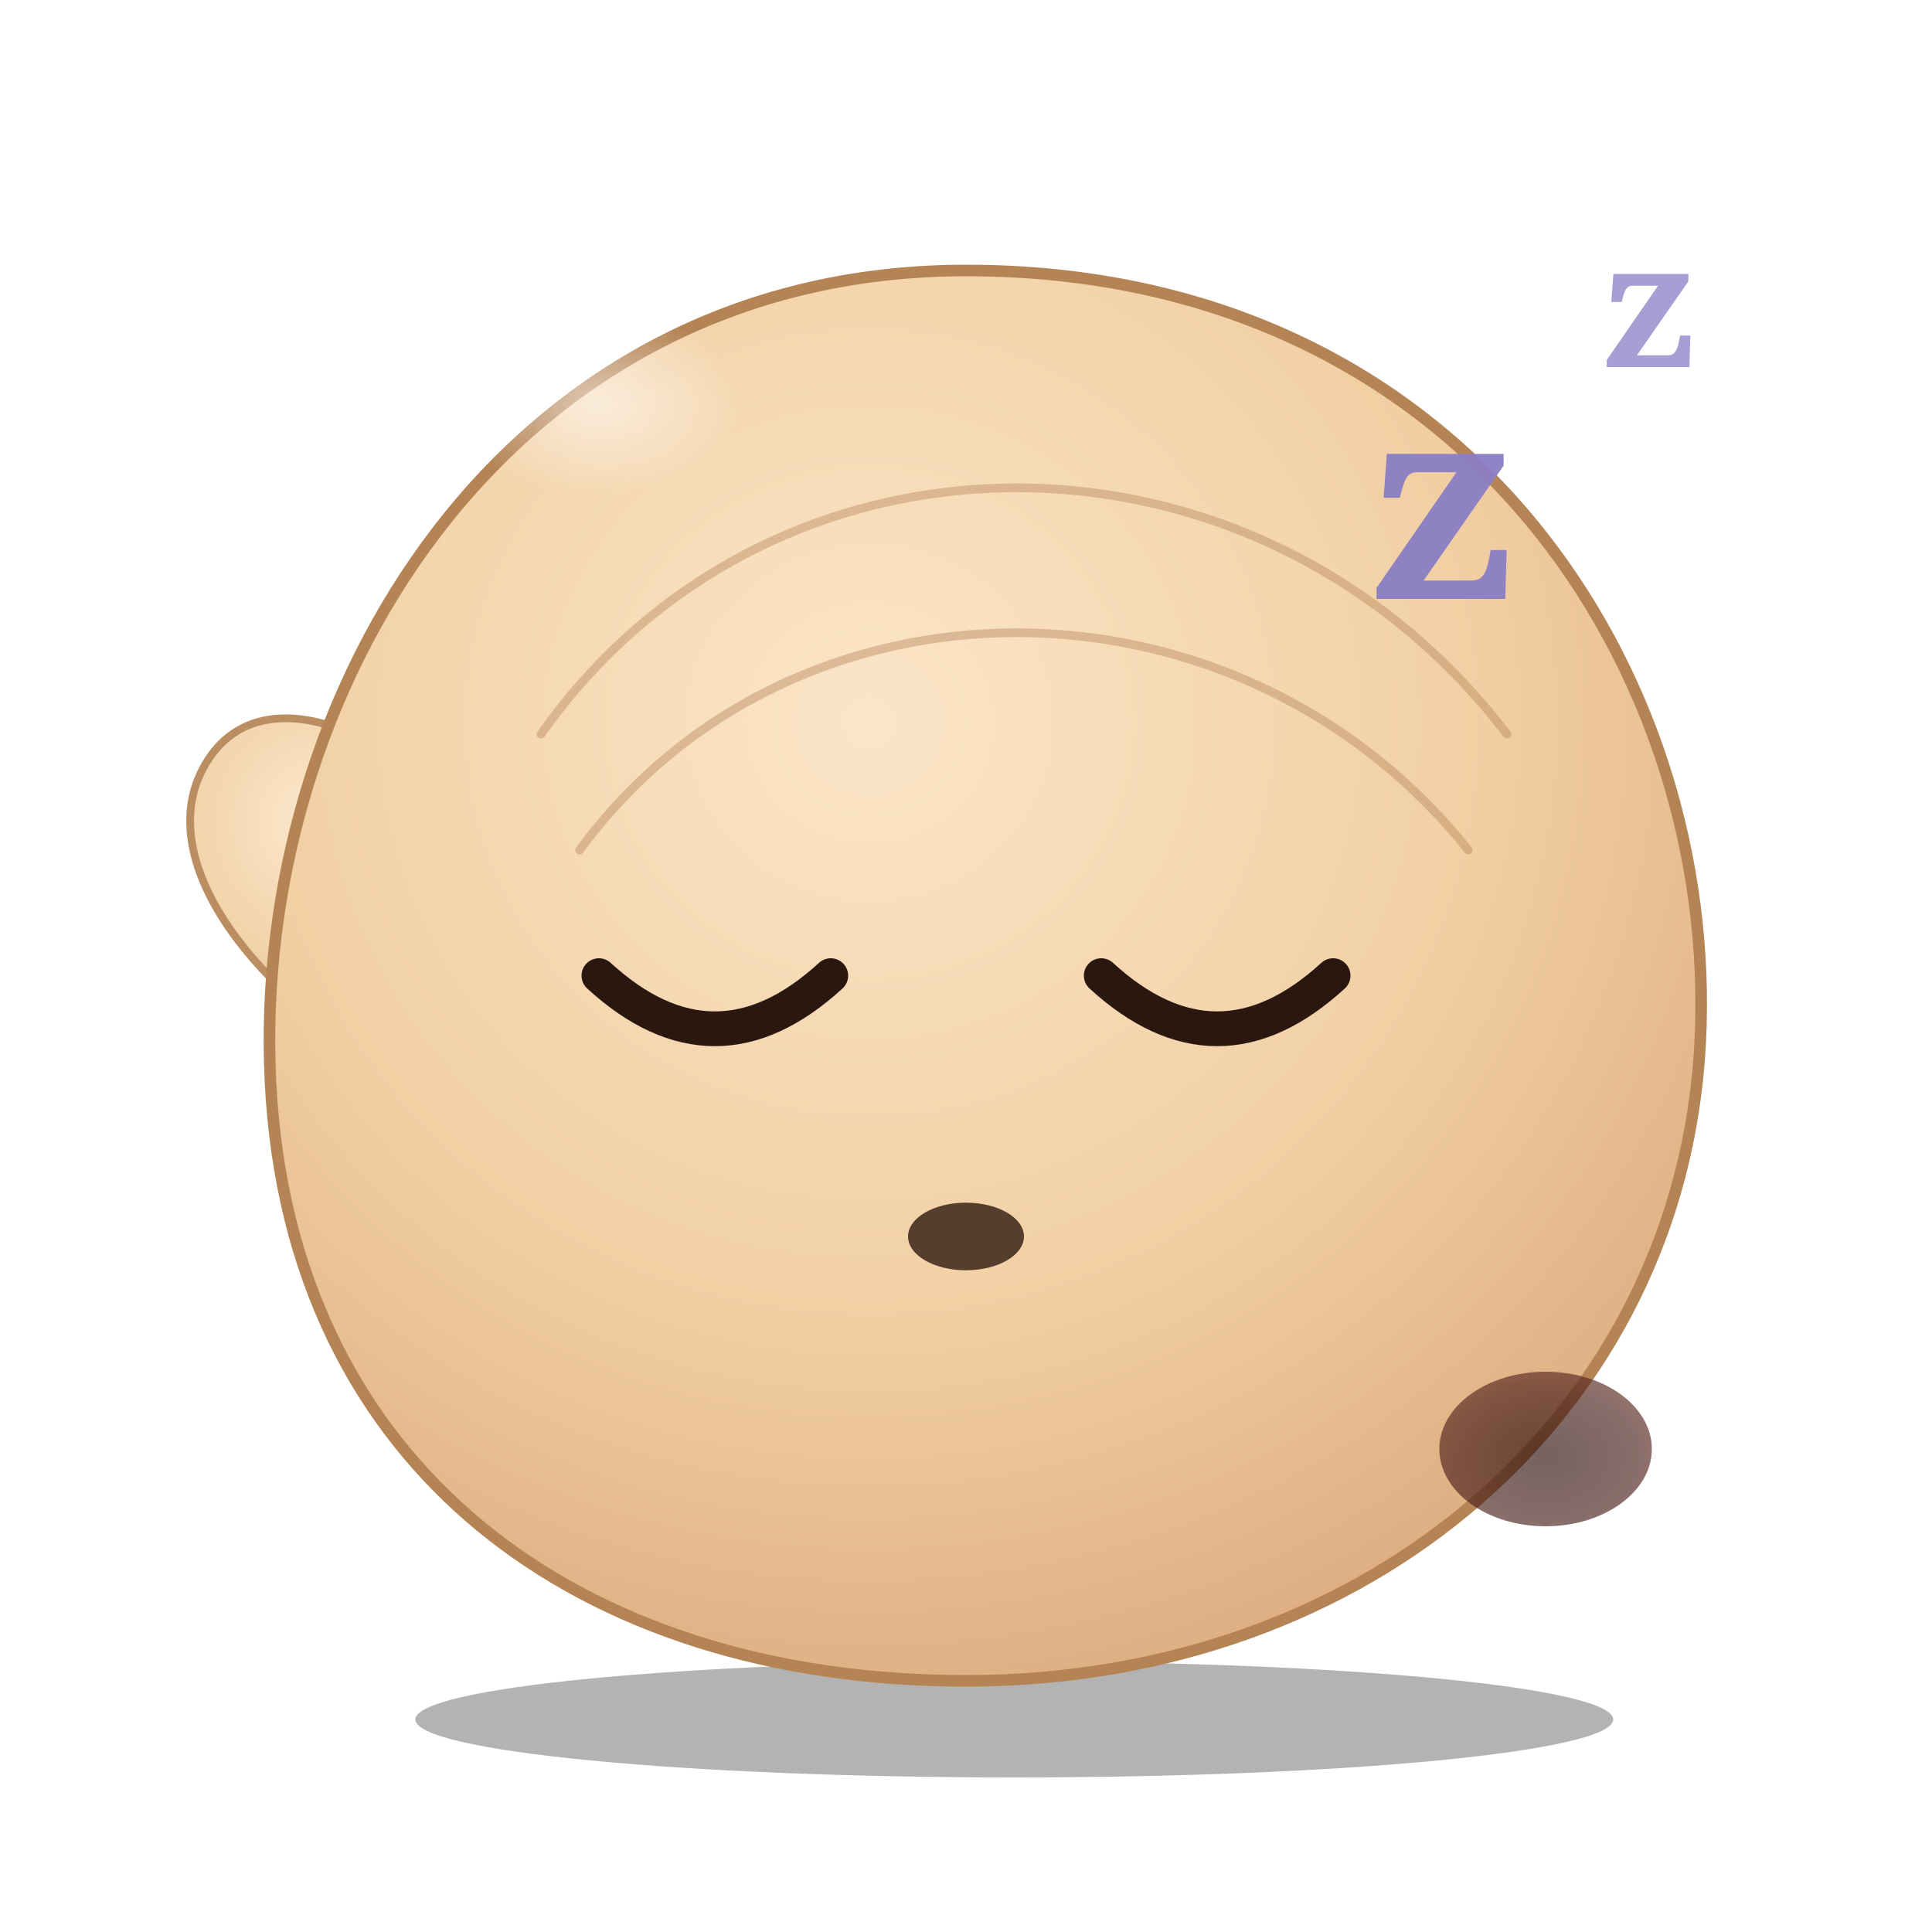
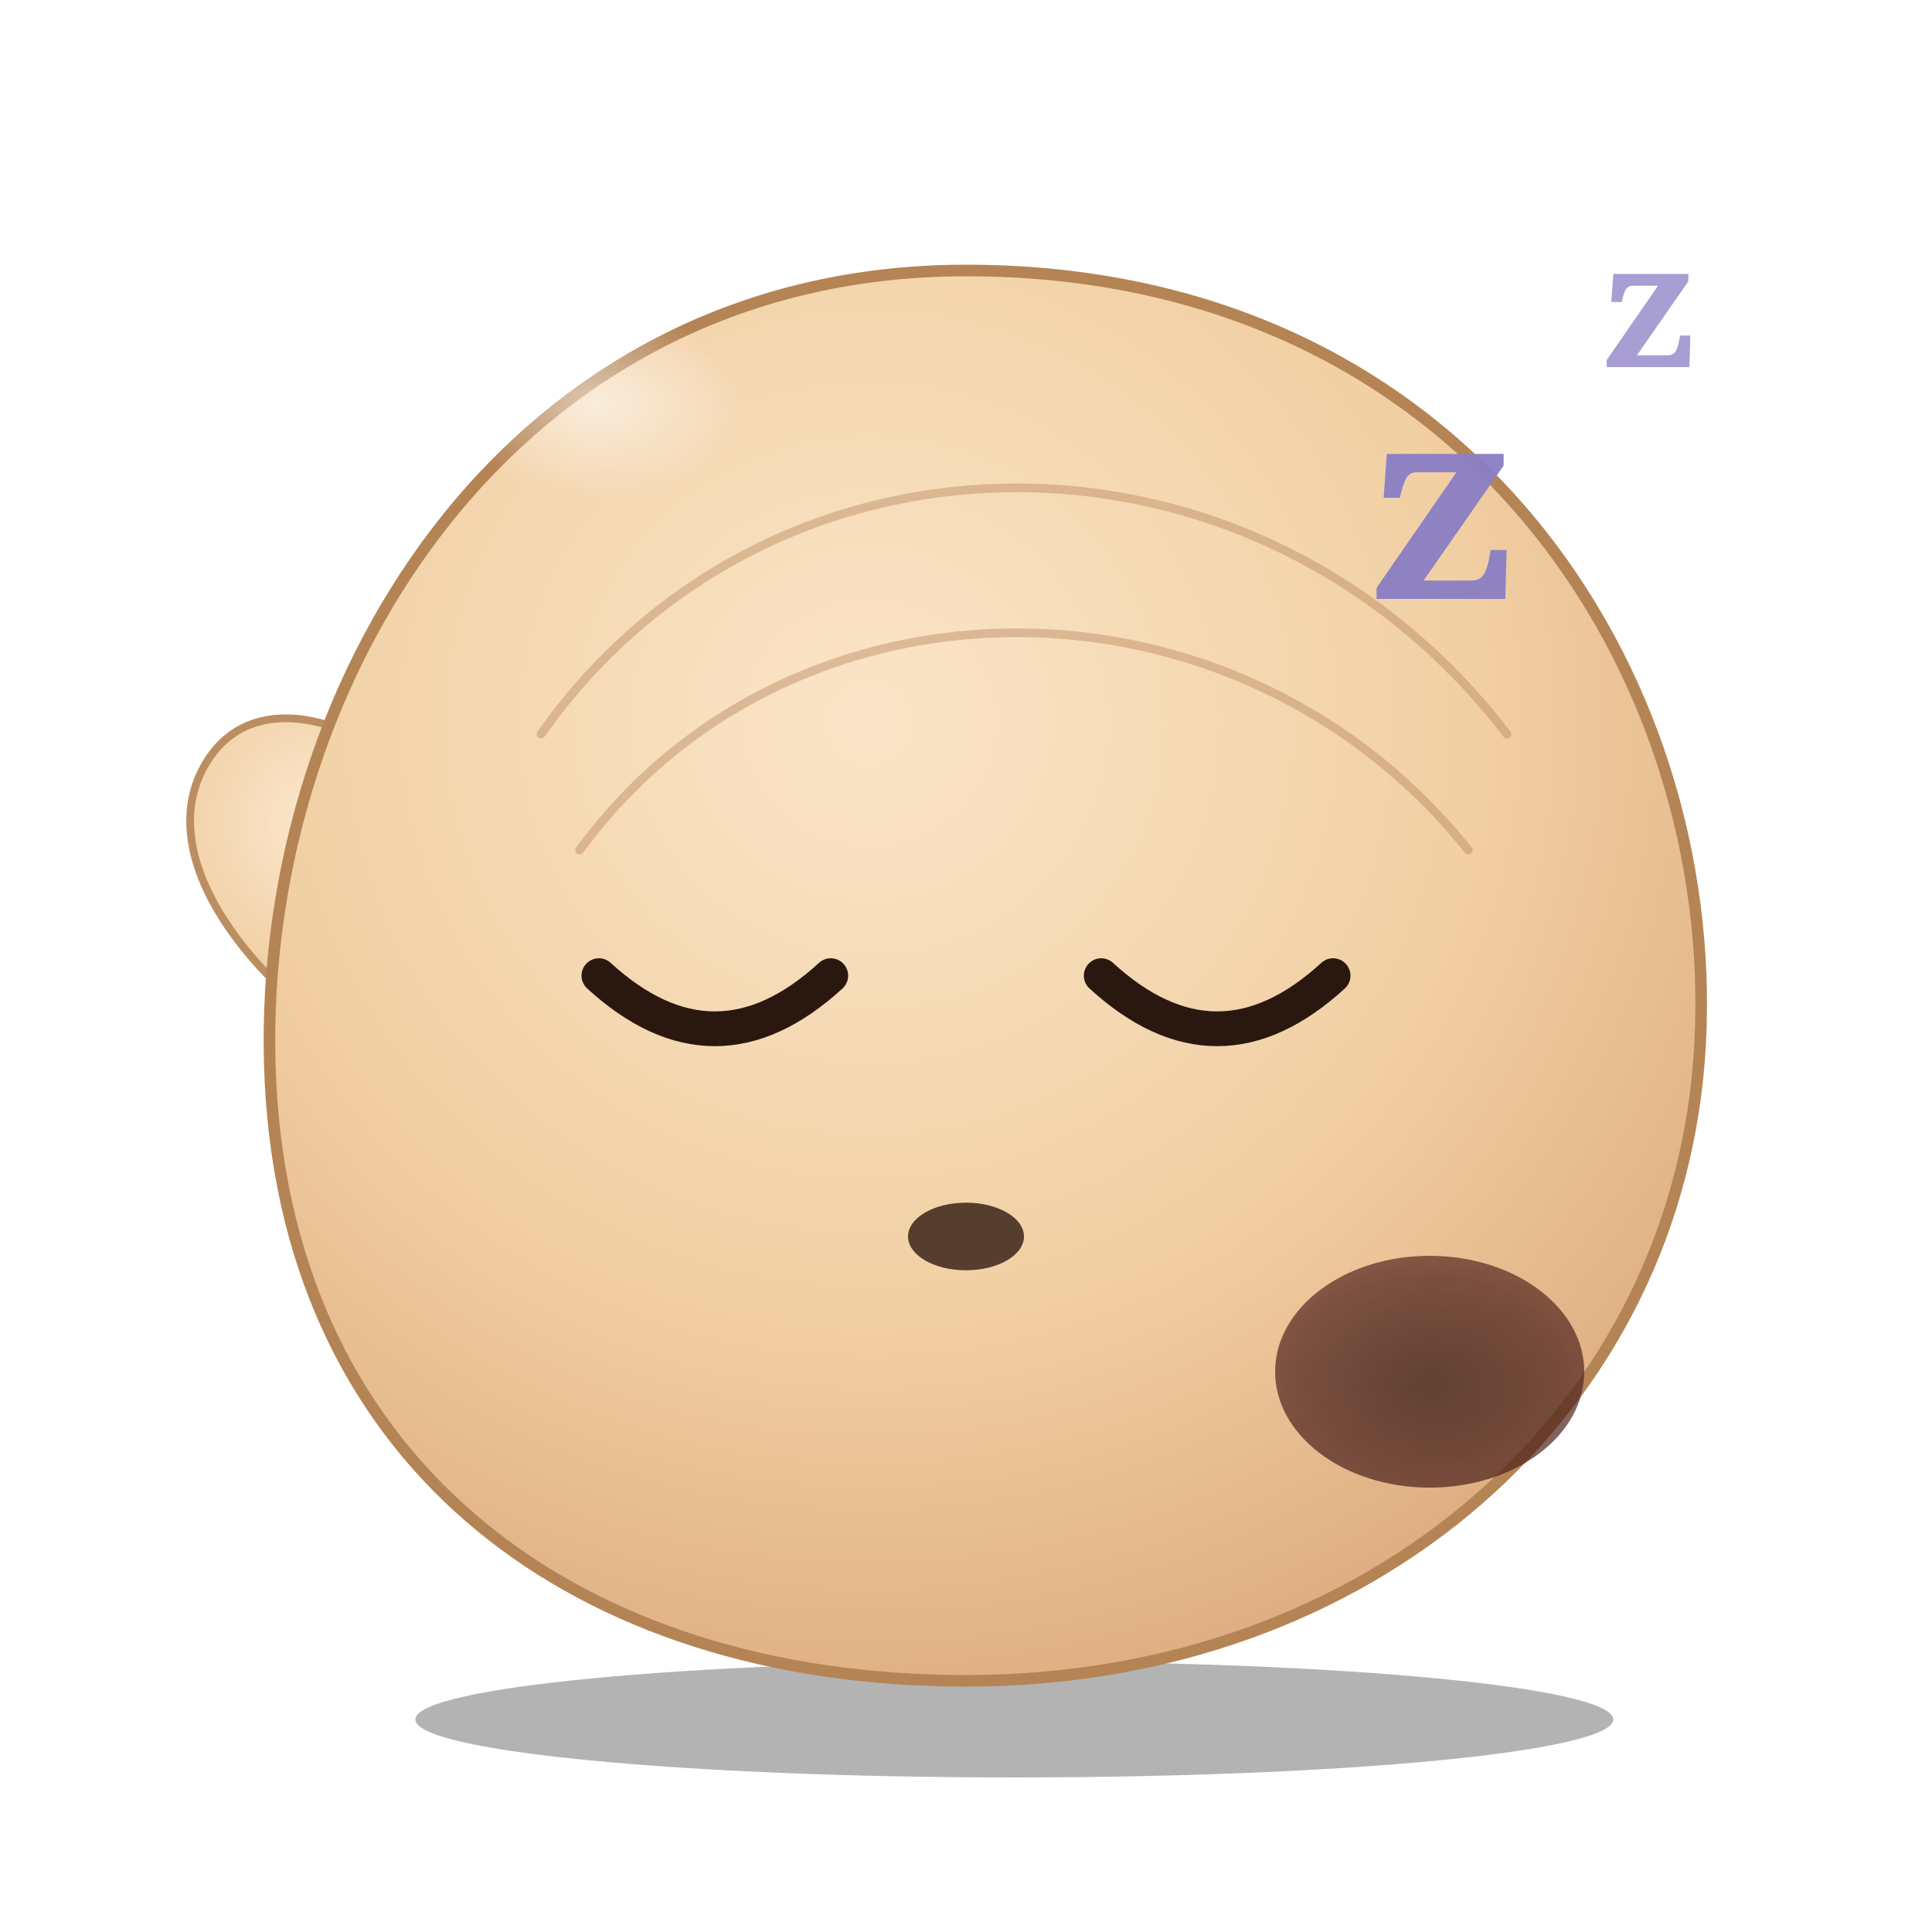
<svg xmlns="http://www.w3.org/2000/svg" viewBox="0 0 200 200" width="200" height="200">
  <defs>
    <radialGradient id="bodyGrad" cx="42%" cy="32%" r="78%">
      <stop offset="0%" stop-color="#fbe5c8" />
      <stop offset="55%" stop-color="#f1cfa3" />
      <stop offset="100%" stop-color="#d9a578" />
    </radialGradient>
    <radialGradient id="apertureGrad" cx="50%" cy="55%" r="55%">
      <stop offset="0%" stop-color="#2a0e0a" />
      <stop offset="80%" stop-color="#4a1f1a" />
      <stop offset="100%" stop-color="#5a2820" />
    </radialGradient>
    <radialGradient id="gleam" cx="32%" cy="22%" r="22%">
      <stop offset="0%" stop-color="#fff" stop-opacity="0.55" />
      <stop offset="100%" stop-color="#fff" stop-opacity="0" />
    </radialGradient>
  </defs>
  <ellipse cx="105" cy="178" rx="62" ry="6" fill="#000" opacity="0.30" />
  <path d="M 36 108 C 22 98, 16 86, 22 78 C 28 70, 42 76, 50 88 Z" fill="url(#bodyGrad)" stroke="#b58455" stroke-width="0.8" opacity="0.92" />
  <path d="M 100 28 C 152 28, 178 70, 176 108 C 174 146, 142 174, 100 174 C 60 174, 30 152, 28 112 C 26 72, 52 28, 100 28 Z" fill="url(#bodyGrad)" stroke="#b58455" stroke-width="1.2" />
  <g fill="none" stroke="#b07e54" stroke-width="0.9" opacity="0.40" stroke-linecap="round">
    <path d="M 56 76  C 80 42, 130 42, 156 76" />
    <path d="M 60 88  C 82 58, 128 58, 152 88" />
  </g>
  <ellipse cx="74" cy="54" rx="34" ry="22" fill="url(#gleam)" />
-   <ellipse cx="160" cy="150" rx="11" ry="8" fill="url(#apertureGrad)" opacity="0.65" />
+   <ellipse cx="148" cy="142" rx="16" ry="12" fill="url(#apertureGrad)" opacity="0.7" />
  <path d="M 62 101 Q 74 112 86 101" fill="none" stroke="#2a1810" stroke-width="3.6" stroke-linecap="round" />
  <path d="M 114 101 Q 126 112 138 101" fill="none" stroke="#2a1810" stroke-width="3.6" stroke-linecap="round" />
  <ellipse cx="100" cy="128" rx="6" ry="3.5" fill="#3a2418" opacity="0.85" />
  <text x="142" y="62" font-family="'Gowun Batang', serif" font-size="28" font-weight="700" fill="#8b7ec4" opacity="0.95">z</text>
  <text x="166" y="38" font-family="'Gowun Batang', serif" font-size="18" font-weight="700" fill="#8b7ec4" opacity="0.75">z</text>
</svg>
